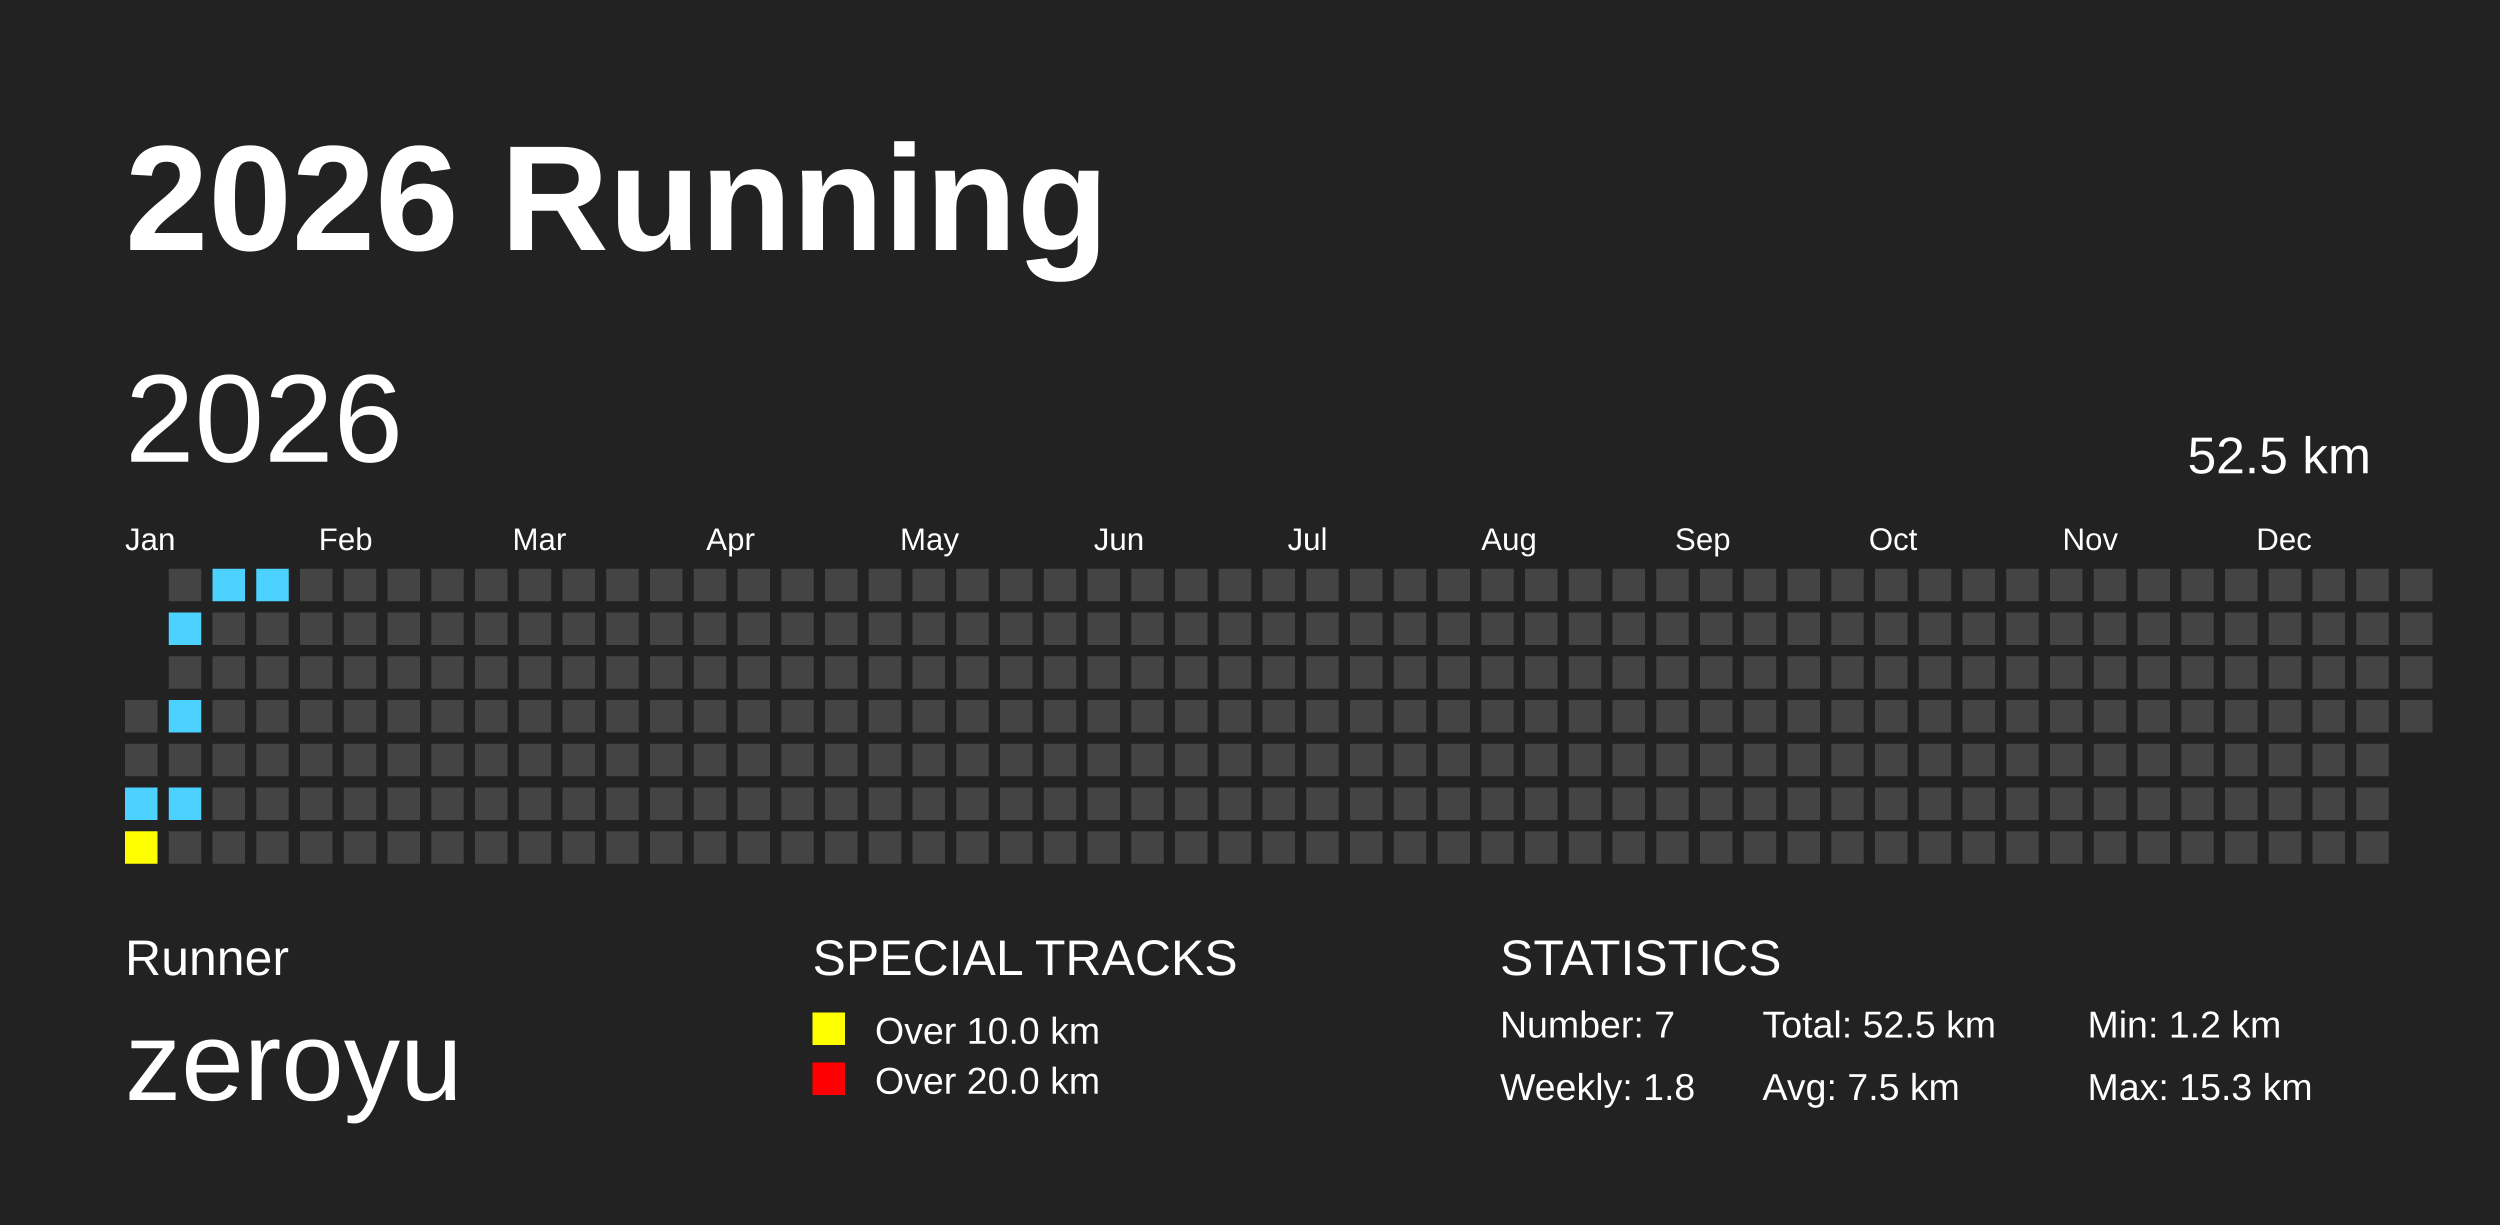
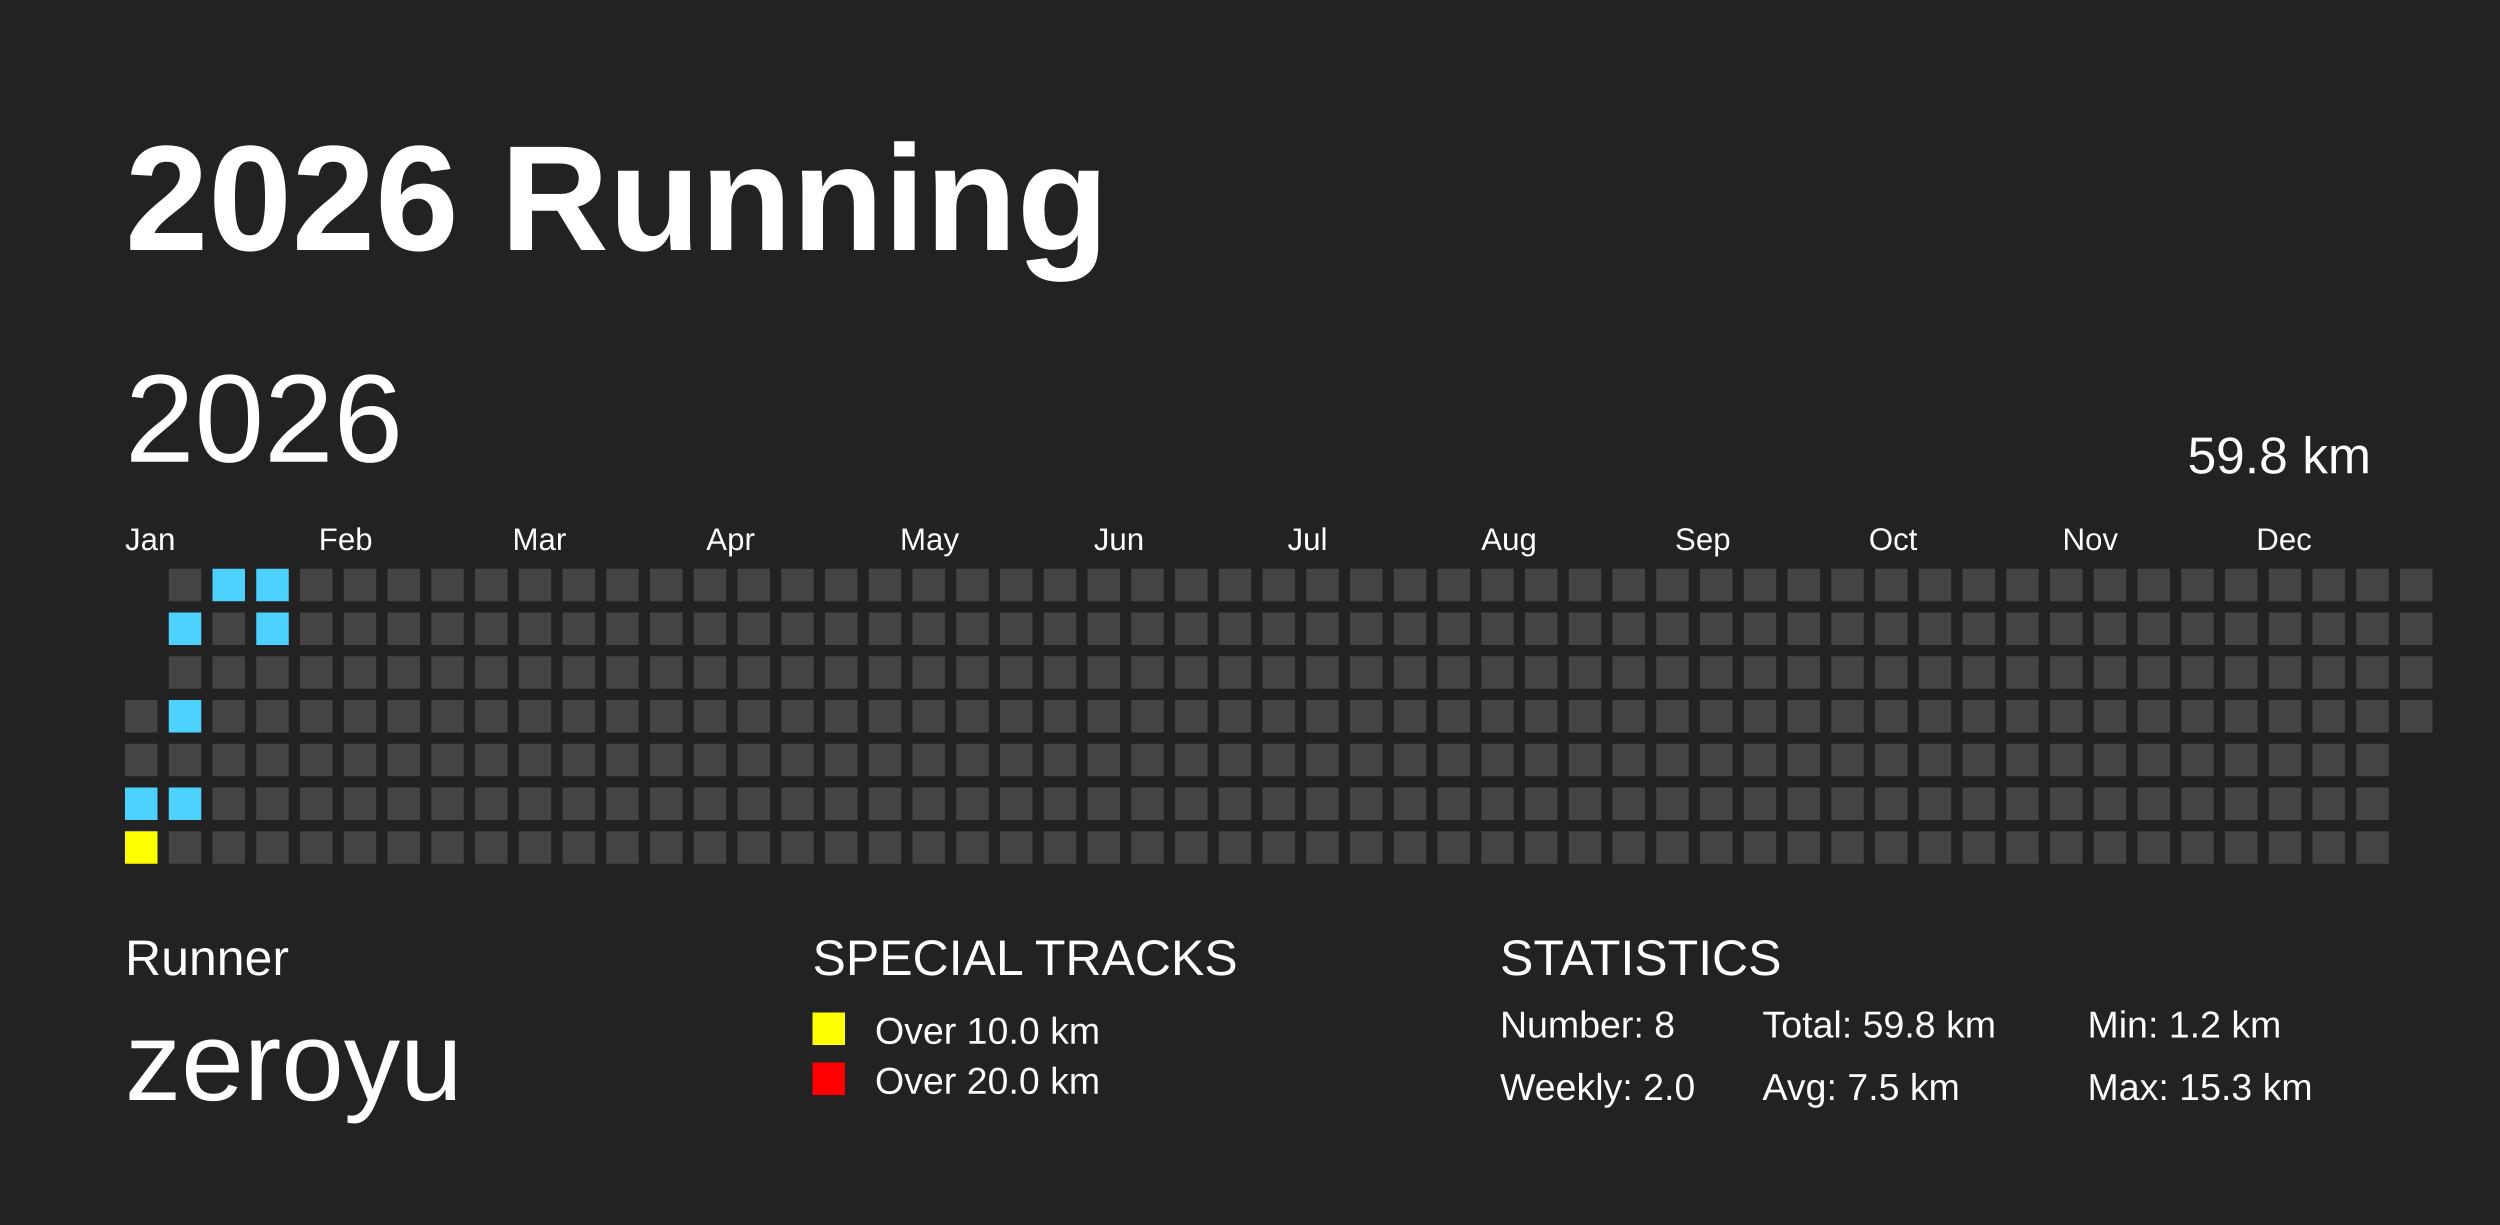
<svg xmlns="http://www.w3.org/2000/svg" baseProfile="full" height="98mm" version="1.1" viewBox="0,0,200,98" width="200mm">
  <defs />
  <rect fill="#222222" height="98" width="200" x="0" y="0" />
  <text fill="#FFFFFF" style="font-size:12px; font-family:Arial; font-weight:bold;" x="10" y="20">2026 Running</text>
  <text fill="#FFFFFF" style="font-size:4px; font-family:Arial" x="10" y="78">Runner</text>
  <text fill="#FFFFFF" style="font-size:9px; font-family:Arial" x="10" y="88">zeroyu</text>
  <text fill="#FFFFFF" style="font-size:4px; font-family:Arial" x="65" y="78">SPECIAL TRACKS</text>
  <rect fill="yellow" height="2.6" width="2.6" x="65" y="81" />
  <text fill="#FFFFFF" style="font-size:3px; font-family:Arial" x="70" y="83.5">Over 10.0 km</text>
  <rect fill="red" height="2.6" width="2.6" x="65" y="85" />
  <text fill="#FFFFFF" style="font-size:3px; font-family:Arial" x="70" y="87.5">Over 20.0 km</text>
  <text fill="#FFFFFF" style="font-size:4px; font-family:Arial" x="120" y="78">STATISTICS</text>
-   <text fill="#FFFFFF" style="font-size:3px; font-family:Arial" x="120" y="83">Number: 7</text>
-   <text fill="#FFFFFF" style="font-size:3px; font-family:Arial" x="120" y="88">Weekly: 1.8</text>
-   <text fill="#FFFFFF" style="font-size:3px; font-family:Arial" x="141" y="83">Total: 52.5 km</text>
+   <text fill="#FFFFFF" style="font-size:3px; font-family:Arial" x="120" y="83">Number: 8</text>
+   <text fill="#FFFFFF" style="font-size:3px; font-family:Arial" x="120" y="88">Weekly: 2.0</text>
+   <text fill="#FFFFFF" style="font-size:3px; font-family:Arial" x="141" y="83">Total: 59.8 km</text>
  <text fill="#FFFFFF" style="font-size:3px; font-family:Arial" x="141" y="88">Avg: 7.5 km</text>
  <text fill="#FFFFFF" style="font-size:3px; font-family:Arial" x="167" y="83">Min: 1.2 km</text>
  <text fill="#FFFFFF" style="font-size:3px; font-family:Arial" x="167" y="88">Max: 15.3 km</text>
  <text dominant-baseline="hanging" fill="#FFFFFF" style="font-size:10.0px; font-family:Arial;" x="10" y="30">2026</text>
-   <text dominant-baseline="hanging" fill="#FFFFFF" style="font-size:4.125px; font-family:Arial;" x="175" y="35">52.5 km</text>
+   <text dominant-baseline="hanging" fill="#FFFFFF" style="font-size:4.125px; font-family:Arial;" x="175" y="35">59.8 km</text>
  <text fill="#FFFFFF" style="font-size:2.5px; font-family:Arial" x="10.0" y="44">Jan</text>
  <text fill="#FFFFFF" style="font-size:2.5px; font-family:Arial" x="25.5" y="44">Feb</text>
  <text fill="#FFFFFF" style="font-size:2.5px; font-family:Arial" x="41.0" y="44">Mar</text>
  <text fill="#FFFFFF" style="font-size:2.5px; font-family:Arial" x="56.5" y="44">Apr</text>
  <text fill="#FFFFFF" style="font-size:2.5px; font-family:Arial" x="72.0" y="44">May</text>
  <text fill="#FFFFFF" style="font-size:2.5px; font-family:Arial" x="87.5" y="44">Jun</text>
  <text fill="#FFFFFF" style="font-size:2.5px; font-family:Arial" x="103.0" y="44">Jul</text>
  <text fill="#FFFFFF" style="font-size:2.5px; font-family:Arial" x="118.5" y="44">Aug</text>
  <text fill="#FFFFFF" style="font-size:2.5px; font-family:Arial" x="134.0" y="44">Sep</text>
  <text fill="#FFFFFF" style="font-size:2.5px; font-family:Arial" x="149.5" y="44">Oct</text>
  <text fill="#FFFFFF" style="font-size:2.5px; font-family:Arial" x="165.0" y="44">Nov</text>
  <text fill="#FFFFFF" style="font-size:2.5px; font-family:Arial" x="180.5" y="44">Dec</text>
  <rect fill="#444444" height="2.6" width="2.6" x="10.0" y="56.0" />
  <rect fill="#444444" height="2.6" width="2.6" x="10.0" y="59.5" />
  <rect fill="#4DD2FF" height="2.6" width="2.6" x="10.0" y="63.0" />
  <rect fill="yellow" height="2.6" width="2.6" x="10.0" y="66.5" />
  <rect fill="#444444" height="2.6" width="2.6" x="13.5" y="45.5" />
  <rect fill="#4DD2FF" height="2.6" width="2.6" x="13.5" y="49.0" />
  <rect fill="#444444" height="2.6" width="2.6" x="13.5" y="52.5" />
  <rect fill="#4DD2FF" height="2.6" width="2.6" x="13.5" y="56.0" />
  <rect fill="#444444" height="2.6" width="2.6" x="13.5" y="59.5" />
  <rect fill="#4DD2FF" height="2.6" width="2.6" x="13.5" y="63.0" />
  <rect fill="#444444" height="2.6" width="2.6" x="13.5" y="66.5" />
  <rect fill="#4DD2FF" height="2.6" width="2.6" x="17.0" y="45.5" />
  <rect fill="#444444" height="2.6" width="2.6" x="17.0" y="49.0" />
  <rect fill="#444444" height="2.6" width="2.6" x="17.0" y="52.5" />
  <rect fill="#444444" height="2.6" width="2.6" x="17.0" y="56.0" />
  <rect fill="#444444" height="2.6" width="2.6" x="17.0" y="59.5" />
  <rect fill="#444444" height="2.6" width="2.6" x="17.0" y="63.0" />
  <rect fill="#444444" height="2.6" width="2.6" x="17.0" y="66.5" />
  <rect fill="#4DD2FF" height="2.6" width="2.6" x="20.5" y="45.5" />
-   <rect fill="#444444" height="2.6" width="2.6" x="20.5" y="49.0" />
+   <rect fill="#4DD2FF" height="2.6" width="2.6" x="20.5" y="49.0" />
  <rect fill="#444444" height="2.6" width="2.6" x="20.5" y="52.5" />
  <rect fill="#444444" height="2.6" width="2.6" x="20.5" y="56.0" />
  <rect fill="#444444" height="2.6" width="2.6" x="20.5" y="59.5" />
  <rect fill="#444444" height="2.6" width="2.6" x="20.5" y="63.0" />
  <rect fill="#444444" height="2.6" width="2.6" x="20.5" y="66.5" />
  <rect fill="#444444" height="2.6" width="2.6" x="24.0" y="45.5" />
  <rect fill="#444444" height="2.6" width="2.6" x="24.0" y="49.0" />
  <rect fill="#444444" height="2.6" width="2.6" x="24.0" y="52.5" />
  <rect fill="#444444" height="2.6" width="2.6" x="24.0" y="56.0" />
  <rect fill="#444444" height="2.6" width="2.6" x="24.0" y="59.5" />
  <rect fill="#444444" height="2.6" width="2.6" x="24.0" y="63.0" />
  <rect fill="#444444" height="2.6" width="2.6" x="24.0" y="66.5" />
  <rect fill="#444444" height="2.6" width="2.6" x="27.5" y="45.5" />
  <rect fill="#444444" height="2.6" width="2.6" x="27.5" y="49.0" />
  <rect fill="#444444" height="2.6" width="2.6" x="27.5" y="52.5" />
  <rect fill="#444444" height="2.6" width="2.6" x="27.5" y="56.0" />
  <rect fill="#444444" height="2.6" width="2.6" x="27.5" y="59.5" />
  <rect fill="#444444" height="2.6" width="2.6" x="27.5" y="63.0" />
  <rect fill="#444444" height="2.6" width="2.6" x="27.5" y="66.5" />
  <rect fill="#444444" height="2.6" width="2.6" x="31.0" y="45.5" />
  <rect fill="#444444" height="2.6" width="2.6" x="31.0" y="49.0" />
  <rect fill="#444444" height="2.6" width="2.6" x="31.0" y="52.5" />
  <rect fill="#444444" height="2.6" width="2.6" x="31.0" y="56.0" />
  <rect fill="#444444" height="2.6" width="2.6" x="31.0" y="59.5" />
  <rect fill="#444444" height="2.6" width="2.6" x="31.0" y="63.0" />
  <rect fill="#444444" height="2.6" width="2.6" x="31.0" y="66.5" />
  <rect fill="#444444" height="2.6" width="2.6" x="34.5" y="45.5" />
  <rect fill="#444444" height="2.6" width="2.6" x="34.5" y="49.0" />
  <rect fill="#444444" height="2.6" width="2.6" x="34.5" y="52.5" />
  <rect fill="#444444" height="2.6" width="2.6" x="34.5" y="56.0" />
  <rect fill="#444444" height="2.6" width="2.6" x="34.5" y="59.5" />
  <rect fill="#444444" height="2.6" width="2.6" x="34.5" y="63.0" />
  <rect fill="#444444" height="2.6" width="2.6" x="34.5" y="66.5" />
  <rect fill="#444444" height="2.6" width="2.6" x="38.0" y="45.5" />
  <rect fill="#444444" height="2.6" width="2.6" x="38.0" y="49.0" />
  <rect fill="#444444" height="2.6" width="2.6" x="38.0" y="52.5" />
  <rect fill="#444444" height="2.6" width="2.6" x="38.0" y="56.0" />
  <rect fill="#444444" height="2.6" width="2.6" x="38.0" y="59.5" />
  <rect fill="#444444" height="2.6" width="2.6" x="38.0" y="63.0" />
  <rect fill="#444444" height="2.6" width="2.6" x="38.0" y="66.5" />
  <rect fill="#444444" height="2.6" width="2.6" x="41.5" y="45.5" />
  <rect fill="#444444" height="2.6" width="2.6" x="41.5" y="49.0" />
  <rect fill="#444444" height="2.6" width="2.6" x="41.5" y="52.5" />
  <rect fill="#444444" height="2.6" width="2.6" x="41.5" y="56.0" />
  <rect fill="#444444" height="2.6" width="2.6" x="41.5" y="59.5" />
  <rect fill="#444444" height="2.6" width="2.6" x="41.5" y="63.0" />
  <rect fill="#444444" height="2.6" width="2.6" x="41.5" y="66.5" />
  <rect fill="#444444" height="2.6" width="2.6" x="45.0" y="45.5" />
  <rect fill="#444444" height="2.6" width="2.6" x="45.0" y="49.0" />
  <rect fill="#444444" height="2.6" width="2.6" x="45.0" y="52.5" />
  <rect fill="#444444" height="2.6" width="2.6" x="45.0" y="56.0" />
  <rect fill="#444444" height="2.6" width="2.6" x="45.0" y="59.5" />
  <rect fill="#444444" height="2.6" width="2.6" x="45.0" y="63.0" />
  <rect fill="#444444" height="2.6" width="2.6" x="45.0" y="66.5" />
  <rect fill="#444444" height="2.6" width="2.6" x="48.5" y="45.5" />
  <rect fill="#444444" height="2.6" width="2.6" x="48.5" y="49.0" />
  <rect fill="#444444" height="2.6" width="2.6" x="48.5" y="52.5" />
  <rect fill="#444444" height="2.6" width="2.6" x="48.5" y="56.0" />
  <rect fill="#444444" height="2.6" width="2.6" x="48.5" y="59.5" />
  <rect fill="#444444" height="2.6" width="2.6" x="48.5" y="63.0" />
  <rect fill="#444444" height="2.6" width="2.6" x="48.5" y="66.5" />
  <rect fill="#444444" height="2.6" width="2.6" x="52.0" y="45.5" />
  <rect fill="#444444" height="2.6" width="2.6" x="52.0" y="49.0" />
  <rect fill="#444444" height="2.6" width="2.6" x="52.0" y="52.5" />
  <rect fill="#444444" height="2.6" width="2.6" x="52.0" y="56.0" />
  <rect fill="#444444" height="2.6" width="2.6" x="52.0" y="59.5" />
  <rect fill="#444444" height="2.6" width="2.6" x="52.0" y="63.0" />
  <rect fill="#444444" height="2.6" width="2.6" x="52.0" y="66.5" />
  <rect fill="#444444" height="2.6" width="2.6" x="55.5" y="45.5" />
  <rect fill="#444444" height="2.6" width="2.6" x="55.5" y="49.0" />
  <rect fill="#444444" height="2.6" width="2.6" x="55.5" y="52.5" />
  <rect fill="#444444" height="2.6" width="2.6" x="55.5" y="56.0" />
  <rect fill="#444444" height="2.6" width="2.6" x="55.5" y="59.5" />
  <rect fill="#444444" height="2.6" width="2.6" x="55.5" y="63.0" />
  <rect fill="#444444" height="2.6" width="2.6" x="55.5" y="66.5" />
  <rect fill="#444444" height="2.6" width="2.6" x="59.0" y="45.5" />
  <rect fill="#444444" height="2.6" width="2.6" x="59.0" y="49.0" />
  <rect fill="#444444" height="2.6" width="2.6" x="59.0" y="52.5" />
  <rect fill="#444444" height="2.6" width="2.6" x="59.0" y="56.0" />
  <rect fill="#444444" height="2.6" width="2.6" x="59.0" y="59.5" />
  <rect fill="#444444" height="2.6" width="2.6" x="59.0" y="63.0" />
  <rect fill="#444444" height="2.6" width="2.6" x="59.0" y="66.5" />
  <rect fill="#444444" height="2.6" width="2.6" x="62.5" y="45.5" />
  <rect fill="#444444" height="2.6" width="2.6" x="62.5" y="49.0" />
  <rect fill="#444444" height="2.6" width="2.6" x="62.5" y="52.5" />
  <rect fill="#444444" height="2.6" width="2.6" x="62.5" y="56.0" />
  <rect fill="#444444" height="2.6" width="2.6" x="62.5" y="59.5" />
  <rect fill="#444444" height="2.6" width="2.6" x="62.5" y="63.0" />
  <rect fill="#444444" height="2.6" width="2.6" x="62.5" y="66.5" />
  <rect fill="#444444" height="2.6" width="2.6" x="66.0" y="45.5" />
  <rect fill="#444444" height="2.6" width="2.6" x="66.0" y="49.0" />
  <rect fill="#444444" height="2.6" width="2.6" x="66.0" y="52.5" />
  <rect fill="#444444" height="2.6" width="2.6" x="66.0" y="56.0" />
  <rect fill="#444444" height="2.6" width="2.6" x="66.0" y="59.5" />
  <rect fill="#444444" height="2.6" width="2.6" x="66.0" y="63.0" />
  <rect fill="#444444" height="2.6" width="2.6" x="66.0" y="66.5" />
  <rect fill="#444444" height="2.6" width="2.6" x="69.5" y="45.5" />
  <rect fill="#444444" height="2.6" width="2.6" x="69.5" y="49.0" />
  <rect fill="#444444" height="2.6" width="2.6" x="69.5" y="52.5" />
  <rect fill="#444444" height="2.6" width="2.6" x="69.5" y="56.0" />
  <rect fill="#444444" height="2.6" width="2.6" x="69.5" y="59.5" />
  <rect fill="#444444" height="2.6" width="2.6" x="69.5" y="63.0" />
  <rect fill="#444444" height="2.6" width="2.6" x="69.5" y="66.5" />
  <rect fill="#444444" height="2.6" width="2.6" x="73.0" y="45.5" />
  <rect fill="#444444" height="2.6" width="2.6" x="73.0" y="49.0" />
  <rect fill="#444444" height="2.6" width="2.6" x="73.0" y="52.5" />
  <rect fill="#444444" height="2.6" width="2.6" x="73.0" y="56.0" />
  <rect fill="#444444" height="2.6" width="2.6" x="73.0" y="59.5" />
  <rect fill="#444444" height="2.6" width="2.6" x="73.0" y="63.0" />
  <rect fill="#444444" height="2.6" width="2.6" x="73.0" y="66.5" />
  <rect fill="#444444" height="2.6" width="2.6" x="76.5" y="45.5" />
  <rect fill="#444444" height="2.6" width="2.6" x="76.5" y="49.0" />
  <rect fill="#444444" height="2.6" width="2.6" x="76.5" y="52.5" />
  <rect fill="#444444" height="2.6" width="2.6" x="76.5" y="56.0" />
  <rect fill="#444444" height="2.6" width="2.6" x="76.5" y="59.5" />
  <rect fill="#444444" height="2.6" width="2.6" x="76.5" y="63.0" />
  <rect fill="#444444" height="2.6" width="2.6" x="76.5" y="66.5" />
  <rect fill="#444444" height="2.6" width="2.6" x="80.0" y="45.5" />
  <rect fill="#444444" height="2.6" width="2.6" x="80.0" y="49.0" />
  <rect fill="#444444" height="2.6" width="2.6" x="80.0" y="52.5" />
  <rect fill="#444444" height="2.6" width="2.6" x="80.0" y="56.0" />
  <rect fill="#444444" height="2.6" width="2.6" x="80.0" y="59.5" />
  <rect fill="#444444" height="2.6" width="2.6" x="80.0" y="63.0" />
  <rect fill="#444444" height="2.6" width="2.6" x="80.0" y="66.5" />
  <rect fill="#444444" height="2.6" width="2.6" x="83.5" y="45.5" />
  <rect fill="#444444" height="2.6" width="2.6" x="83.5" y="49.0" />
  <rect fill="#444444" height="2.6" width="2.6" x="83.5" y="52.5" />
  <rect fill="#444444" height="2.6" width="2.6" x="83.5" y="56.0" />
  <rect fill="#444444" height="2.6" width="2.6" x="83.5" y="59.5" />
  <rect fill="#444444" height="2.6" width="2.6" x="83.5" y="63.0" />
  <rect fill="#444444" height="2.6" width="2.6" x="83.5" y="66.5" />
  <rect fill="#444444" height="2.6" width="2.6" x="87.0" y="45.5" />
  <rect fill="#444444" height="2.6" width="2.6" x="87.0" y="49.0" />
  <rect fill="#444444" height="2.6" width="2.6" x="87.0" y="52.5" />
  <rect fill="#444444" height="2.6" width="2.6" x="87.0" y="56.0" />
  <rect fill="#444444" height="2.6" width="2.6" x="87.0" y="59.5" />
  <rect fill="#444444" height="2.6" width="2.6" x="87.0" y="63.0" />
  <rect fill="#444444" height="2.6" width="2.6" x="87.0" y="66.5" />
  <rect fill="#444444" height="2.6" width="2.6" x="90.5" y="45.5" />
  <rect fill="#444444" height="2.6" width="2.6" x="90.5" y="49.0" />
  <rect fill="#444444" height="2.6" width="2.6" x="90.5" y="52.5" />
  <rect fill="#444444" height="2.6" width="2.6" x="90.5" y="56.0" />
  <rect fill="#444444" height="2.6" width="2.6" x="90.5" y="59.5" />
  <rect fill="#444444" height="2.6" width="2.6" x="90.5" y="63.0" />
  <rect fill="#444444" height="2.6" width="2.6" x="90.5" y="66.5" />
  <rect fill="#444444" height="2.6" width="2.6" x="94.0" y="45.5" />
  <rect fill="#444444" height="2.6" width="2.6" x="94.0" y="49.0" />
  <rect fill="#444444" height="2.6" width="2.6" x="94.0" y="52.5" />
  <rect fill="#444444" height="2.6" width="2.6" x="94.0" y="56.0" />
  <rect fill="#444444" height="2.6" width="2.6" x="94.0" y="59.5" />
  <rect fill="#444444" height="2.6" width="2.6" x="94.0" y="63.0" />
  <rect fill="#444444" height="2.6" width="2.6" x="94.0" y="66.5" />
  <rect fill="#444444" height="2.6" width="2.6" x="97.5" y="45.5" />
  <rect fill="#444444" height="2.6" width="2.6" x="97.5" y="49.0" />
  <rect fill="#444444" height="2.6" width="2.6" x="97.5" y="52.5" />
  <rect fill="#444444" height="2.6" width="2.6" x="97.5" y="56.0" />
  <rect fill="#444444" height="2.6" width="2.6" x="97.5" y="59.5" />
  <rect fill="#444444" height="2.6" width="2.6" x="97.5" y="63.0" />
  <rect fill="#444444" height="2.6" width="2.6" x="97.5" y="66.5" />
  <rect fill="#444444" height="2.6" width="2.6" x="101.0" y="45.5" />
  <rect fill="#444444" height="2.6" width="2.6" x="101.0" y="49.0" />
  <rect fill="#444444" height="2.6" width="2.6" x="101.0" y="52.5" />
  <rect fill="#444444" height="2.6" width="2.6" x="101.0" y="56.0" />
  <rect fill="#444444" height="2.6" width="2.6" x="101.0" y="59.5" />
  <rect fill="#444444" height="2.6" width="2.6" x="101.0" y="63.0" />
  <rect fill="#444444" height="2.6" width="2.6" x="101.0" y="66.5" />
  <rect fill="#444444" height="2.6" width="2.6" x="104.5" y="45.5" />
  <rect fill="#444444" height="2.6" width="2.6" x="104.5" y="49.0" />
  <rect fill="#444444" height="2.6" width="2.6" x="104.5" y="52.5" />
  <rect fill="#444444" height="2.6" width="2.6" x="104.5" y="56.0" />
  <rect fill="#444444" height="2.6" width="2.6" x="104.5" y="59.5" />
  <rect fill="#444444" height="2.6" width="2.6" x="104.5" y="63.0" />
  <rect fill="#444444" height="2.6" width="2.6" x="104.5" y="66.5" />
  <rect fill="#444444" height="2.6" width="2.6" x="108.0" y="45.5" />
  <rect fill="#444444" height="2.6" width="2.6" x="108.0" y="49.0" />
  <rect fill="#444444" height="2.6" width="2.6" x="108.0" y="52.5" />
  <rect fill="#444444" height="2.6" width="2.6" x="108.0" y="56.0" />
  <rect fill="#444444" height="2.6" width="2.6" x="108.0" y="59.5" />
  <rect fill="#444444" height="2.6" width="2.6" x="108.0" y="63.0" />
  <rect fill="#444444" height="2.6" width="2.6" x="108.0" y="66.5" />
  <rect fill="#444444" height="2.6" width="2.6" x="111.5" y="45.5" />
  <rect fill="#444444" height="2.6" width="2.6" x="111.5" y="49.0" />
  <rect fill="#444444" height="2.6" width="2.6" x="111.5" y="52.5" />
  <rect fill="#444444" height="2.6" width="2.6" x="111.5" y="56.0" />
  <rect fill="#444444" height="2.6" width="2.6" x="111.5" y="59.5" />
  <rect fill="#444444" height="2.6" width="2.6" x="111.5" y="63.0" />
  <rect fill="#444444" height="2.6" width="2.6" x="111.5" y="66.5" />
  <rect fill="#444444" height="2.6" width="2.6" x="115.0" y="45.5" />
  <rect fill="#444444" height="2.6" width="2.6" x="115.0" y="49.0" />
  <rect fill="#444444" height="2.6" width="2.6" x="115.0" y="52.5" />
  <rect fill="#444444" height="2.6" width="2.6" x="115.0" y="56.0" />
  <rect fill="#444444" height="2.6" width="2.6" x="115.0" y="59.5" />
  <rect fill="#444444" height="2.6" width="2.6" x="115.0" y="63.0" />
  <rect fill="#444444" height="2.6" width="2.6" x="115.0" y="66.5" />
  <rect fill="#444444" height="2.6" width="2.6" x="118.5" y="45.5" />
  <rect fill="#444444" height="2.6" width="2.6" x="118.5" y="49.0" />
  <rect fill="#444444" height="2.6" width="2.6" x="118.5" y="52.5" />
  <rect fill="#444444" height="2.6" width="2.6" x="118.5" y="56.0" />
  <rect fill="#444444" height="2.6" width="2.6" x="118.5" y="59.5" />
  <rect fill="#444444" height="2.6" width="2.6" x="118.5" y="63.0" />
  <rect fill="#444444" height="2.6" width="2.6" x="118.5" y="66.5" />
  <rect fill="#444444" height="2.6" width="2.6" x="122.0" y="45.5" />
  <rect fill="#444444" height="2.6" width="2.6" x="122.0" y="49.0" />
  <rect fill="#444444" height="2.6" width="2.6" x="122.0" y="52.5" />
  <rect fill="#444444" height="2.6" width="2.6" x="122.0" y="56.0" />
  <rect fill="#444444" height="2.6" width="2.6" x="122.0" y="59.5" />
  <rect fill="#444444" height="2.6" width="2.6" x="122.0" y="63.0" />
  <rect fill="#444444" height="2.6" width="2.6" x="122.0" y="66.5" />
  <rect fill="#444444" height="2.6" width="2.6" x="125.5" y="45.5" />
  <rect fill="#444444" height="2.6" width="2.6" x="125.5" y="49.0" />
  <rect fill="#444444" height="2.6" width="2.6" x="125.5" y="52.5" />
  <rect fill="#444444" height="2.6" width="2.6" x="125.5" y="56.0" />
  <rect fill="#444444" height="2.6" width="2.6" x="125.5" y="59.5" />
  <rect fill="#444444" height="2.6" width="2.6" x="125.5" y="63.0" />
  <rect fill="#444444" height="2.6" width="2.6" x="125.5" y="66.5" />
  <rect fill="#444444" height="2.6" width="2.6" x="129.0" y="45.5" />
  <rect fill="#444444" height="2.6" width="2.6" x="129.0" y="49.0" />
  <rect fill="#444444" height="2.6" width="2.6" x="129.0" y="52.5" />
  <rect fill="#444444" height="2.6" width="2.6" x="129.0" y="56.0" />
  <rect fill="#444444" height="2.6" width="2.6" x="129.0" y="59.5" />
  <rect fill="#444444" height="2.6" width="2.6" x="129.0" y="63.0" />
  <rect fill="#444444" height="2.6" width="2.6" x="129.0" y="66.5" />
  <rect fill="#444444" height="2.6" width="2.6" x="132.5" y="45.5" />
  <rect fill="#444444" height="2.6" width="2.6" x="132.5" y="49.0" />
  <rect fill="#444444" height="2.6" width="2.6" x="132.5" y="52.5" />
  <rect fill="#444444" height="2.6" width="2.6" x="132.5" y="56.0" />
  <rect fill="#444444" height="2.6" width="2.6" x="132.5" y="59.5" />
  <rect fill="#444444" height="2.6" width="2.6" x="132.5" y="63.0" />
  <rect fill="#444444" height="2.6" width="2.6" x="132.5" y="66.5" />
  <rect fill="#444444" height="2.6" width="2.6" x="136.0" y="45.5" />
  <rect fill="#444444" height="2.6" width="2.6" x="136.0" y="49.0" />
  <rect fill="#444444" height="2.6" width="2.6" x="136.0" y="52.5" />
  <rect fill="#444444" height="2.6" width="2.6" x="136.0" y="56.0" />
  <rect fill="#444444" height="2.6" width="2.6" x="136.0" y="59.5" />
  <rect fill="#444444" height="2.6" width="2.6" x="136.0" y="63.0" />
  <rect fill="#444444" height="2.6" width="2.6" x="136.0" y="66.5" />
  <rect fill="#444444" height="2.6" width="2.6" x="139.5" y="45.5" />
  <rect fill="#444444" height="2.6" width="2.6" x="139.5" y="49.0" />
  <rect fill="#444444" height="2.6" width="2.6" x="139.5" y="52.5" />
  <rect fill="#444444" height="2.6" width="2.6" x="139.5" y="56.0" />
  <rect fill="#444444" height="2.6" width="2.6" x="139.5" y="59.5" />
  <rect fill="#444444" height="2.6" width="2.6" x="139.5" y="63.0" />
  <rect fill="#444444" height="2.6" width="2.6" x="139.5" y="66.5" />
  <rect fill="#444444" height="2.6" width="2.6" x="143.0" y="45.5" />
  <rect fill="#444444" height="2.6" width="2.6" x="143.0" y="49.0" />
  <rect fill="#444444" height="2.6" width="2.6" x="143.0" y="52.5" />
  <rect fill="#444444" height="2.6" width="2.6" x="143.0" y="56.0" />
  <rect fill="#444444" height="2.6" width="2.6" x="143.0" y="59.5" />
  <rect fill="#444444" height="2.6" width="2.6" x="143.0" y="63.0" />
  <rect fill="#444444" height="2.6" width="2.6" x="143.0" y="66.5" />
  <rect fill="#444444" height="2.6" width="2.6" x="146.5" y="45.5" />
  <rect fill="#444444" height="2.6" width="2.6" x="146.5" y="49.0" />
  <rect fill="#444444" height="2.6" width="2.6" x="146.5" y="52.5" />
  <rect fill="#444444" height="2.6" width="2.6" x="146.5" y="56.0" />
  <rect fill="#444444" height="2.6" width="2.6" x="146.5" y="59.5" />
  <rect fill="#444444" height="2.6" width="2.6" x="146.5" y="63.0" />
  <rect fill="#444444" height="2.6" width="2.6" x="146.5" y="66.5" />
  <rect fill="#444444" height="2.6" width="2.6" x="150.0" y="45.5" />
  <rect fill="#444444" height="2.6" width="2.6" x="150.0" y="49.0" />
  <rect fill="#444444" height="2.6" width="2.6" x="150.0" y="52.5" />
  <rect fill="#444444" height="2.6" width="2.6" x="150.0" y="56.0" />
  <rect fill="#444444" height="2.6" width="2.6" x="150.0" y="59.5" />
  <rect fill="#444444" height="2.6" width="2.6" x="150.0" y="63.0" />
  <rect fill="#444444" height="2.6" width="2.6" x="150.0" y="66.5" />
  <rect fill="#444444" height="2.6" width="2.6" x="153.5" y="45.5" />
  <rect fill="#444444" height="2.6" width="2.6" x="153.5" y="49.0" />
  <rect fill="#444444" height="2.6" width="2.6" x="153.5" y="52.5" />
  <rect fill="#444444" height="2.6" width="2.6" x="153.5" y="56.0" />
  <rect fill="#444444" height="2.6" width="2.6" x="153.5" y="59.5" />
  <rect fill="#444444" height="2.6" width="2.6" x="153.5" y="63.0" />
  <rect fill="#444444" height="2.6" width="2.6" x="153.5" y="66.5" />
  <rect fill="#444444" height="2.6" width="2.6" x="157.0" y="45.5" />
  <rect fill="#444444" height="2.6" width="2.6" x="157.0" y="49.0" />
  <rect fill="#444444" height="2.6" width="2.6" x="157.0" y="52.5" />
  <rect fill="#444444" height="2.6" width="2.6" x="157.0" y="56.0" />
  <rect fill="#444444" height="2.6" width="2.6" x="157.0" y="59.5" />
  <rect fill="#444444" height="2.6" width="2.6" x="157.0" y="63.0" />
  <rect fill="#444444" height="2.6" width="2.6" x="157.0" y="66.5" />
  <rect fill="#444444" height="2.6" width="2.6" x="160.5" y="45.5" />
  <rect fill="#444444" height="2.6" width="2.6" x="160.5" y="49.0" />
  <rect fill="#444444" height="2.6" width="2.6" x="160.5" y="52.5" />
  <rect fill="#444444" height="2.6" width="2.6" x="160.5" y="56.0" />
  <rect fill="#444444" height="2.6" width="2.6" x="160.5" y="59.5" />
  <rect fill="#444444" height="2.6" width="2.6" x="160.5" y="63.0" />
  <rect fill="#444444" height="2.6" width="2.6" x="160.5" y="66.5" />
  <rect fill="#444444" height="2.6" width="2.6" x="164.0" y="45.5" />
  <rect fill="#444444" height="2.6" width="2.6" x="164.0" y="49.0" />
  <rect fill="#444444" height="2.6" width="2.6" x="164.0" y="52.5" />
  <rect fill="#444444" height="2.6" width="2.6" x="164.0" y="56.0" />
  <rect fill="#444444" height="2.6" width="2.6" x="164.0" y="59.5" />
  <rect fill="#444444" height="2.6" width="2.6" x="164.0" y="63.0" />
  <rect fill="#444444" height="2.6" width="2.6" x="164.0" y="66.5" />
  <rect fill="#444444" height="2.6" width="2.6" x="167.5" y="45.5" />
  <rect fill="#444444" height="2.6" width="2.6" x="167.5" y="49.0" />
  <rect fill="#444444" height="2.6" width="2.6" x="167.5" y="52.5" />
  <rect fill="#444444" height="2.6" width="2.6" x="167.5" y="56.0" />
  <rect fill="#444444" height="2.6" width="2.6" x="167.5" y="59.5" />
  <rect fill="#444444" height="2.6" width="2.6" x="167.5" y="63.0" />
  <rect fill="#444444" height="2.6" width="2.6" x="167.5" y="66.5" />
  <rect fill="#444444" height="2.6" width="2.6" x="171.0" y="45.5" />
  <rect fill="#444444" height="2.6" width="2.6" x="171.0" y="49.0" />
  <rect fill="#444444" height="2.6" width="2.6" x="171.0" y="52.5" />
  <rect fill="#444444" height="2.6" width="2.6" x="171.0" y="56.0" />
  <rect fill="#444444" height="2.6" width="2.6" x="171.0" y="59.5" />
  <rect fill="#444444" height="2.6" width="2.6" x="171.0" y="63.0" />
  <rect fill="#444444" height="2.6" width="2.6" x="171.0" y="66.5" />
  <rect fill="#444444" height="2.6" width="2.6" x="174.5" y="45.5" />
  <rect fill="#444444" height="2.6" width="2.6" x="174.5" y="49.0" />
  <rect fill="#444444" height="2.6" width="2.6" x="174.5" y="52.5" />
  <rect fill="#444444" height="2.6" width="2.6" x="174.5" y="56.0" />
  <rect fill="#444444" height="2.6" width="2.6" x="174.5" y="59.5" />
  <rect fill="#444444" height="2.6" width="2.6" x="174.5" y="63.0" />
  <rect fill="#444444" height="2.6" width="2.6" x="174.5" y="66.5" />
  <rect fill="#444444" height="2.6" width="2.6" x="178.0" y="45.5" />
  <rect fill="#444444" height="2.6" width="2.6" x="178.0" y="49.0" />
  <rect fill="#444444" height="2.6" width="2.6" x="178.0" y="52.5" />
  <rect fill="#444444" height="2.6" width="2.6" x="178.0" y="56.0" />
  <rect fill="#444444" height="2.6" width="2.6" x="178.0" y="59.5" />
  <rect fill="#444444" height="2.6" width="2.6" x="178.0" y="63.0" />
  <rect fill="#444444" height="2.6" width="2.6" x="178.0" y="66.5" />
  <rect fill="#444444" height="2.6" width="2.6" x="181.5" y="45.5" />
  <rect fill="#444444" height="2.6" width="2.6" x="181.5" y="49.0" />
  <rect fill="#444444" height="2.6" width="2.6" x="181.5" y="52.5" />
  <rect fill="#444444" height="2.6" width="2.6" x="181.5" y="56.0" />
  <rect fill="#444444" height="2.6" width="2.6" x="181.5" y="59.5" />
  <rect fill="#444444" height="2.6" width="2.6" x="181.5" y="63.0" />
  <rect fill="#444444" height="2.6" width="2.6" x="181.5" y="66.5" />
  <rect fill="#444444" height="2.6" width="2.6" x="185.0" y="45.5" />
  <rect fill="#444444" height="2.6" width="2.6" x="185.0" y="49.0" />
  <rect fill="#444444" height="2.6" width="2.6" x="185.0" y="52.5" />
  <rect fill="#444444" height="2.6" width="2.6" x="185.0" y="56.0" />
  <rect fill="#444444" height="2.6" width="2.6" x="185.0" y="59.5" />
  <rect fill="#444444" height="2.6" width="2.6" x="185.0" y="63.0" />
  <rect fill="#444444" height="2.6" width="2.6" x="185.0" y="66.5" />
  <rect fill="#444444" height="2.6" width="2.6" x="188.5" y="45.5" />
  <rect fill="#444444" height="2.6" width="2.6" x="188.5" y="49.0" />
  <rect fill="#444444" height="2.6" width="2.6" x="188.5" y="52.5" />
  <rect fill="#444444" height="2.6" width="2.6" x="188.5" y="56.0" />
  <rect fill="#444444" height="2.6" width="2.6" x="188.5" y="59.5" />
  <rect fill="#444444" height="2.6" width="2.6" x="188.5" y="63.0" />
  <rect fill="#444444" height="2.6" width="2.6" x="188.5" y="66.5" />
  <rect fill="#444444" height="2.6" width="2.6" x="192.0" y="45.5" />
  <rect fill="#444444" height="2.6" width="2.6" x="192.0" y="49.0" />
  <rect fill="#444444" height="2.6" width="2.6" x="192.0" y="52.5" />
  <rect fill="#444444" height="2.6" width="2.6" x="192.0" y="56.0" />
</svg>
